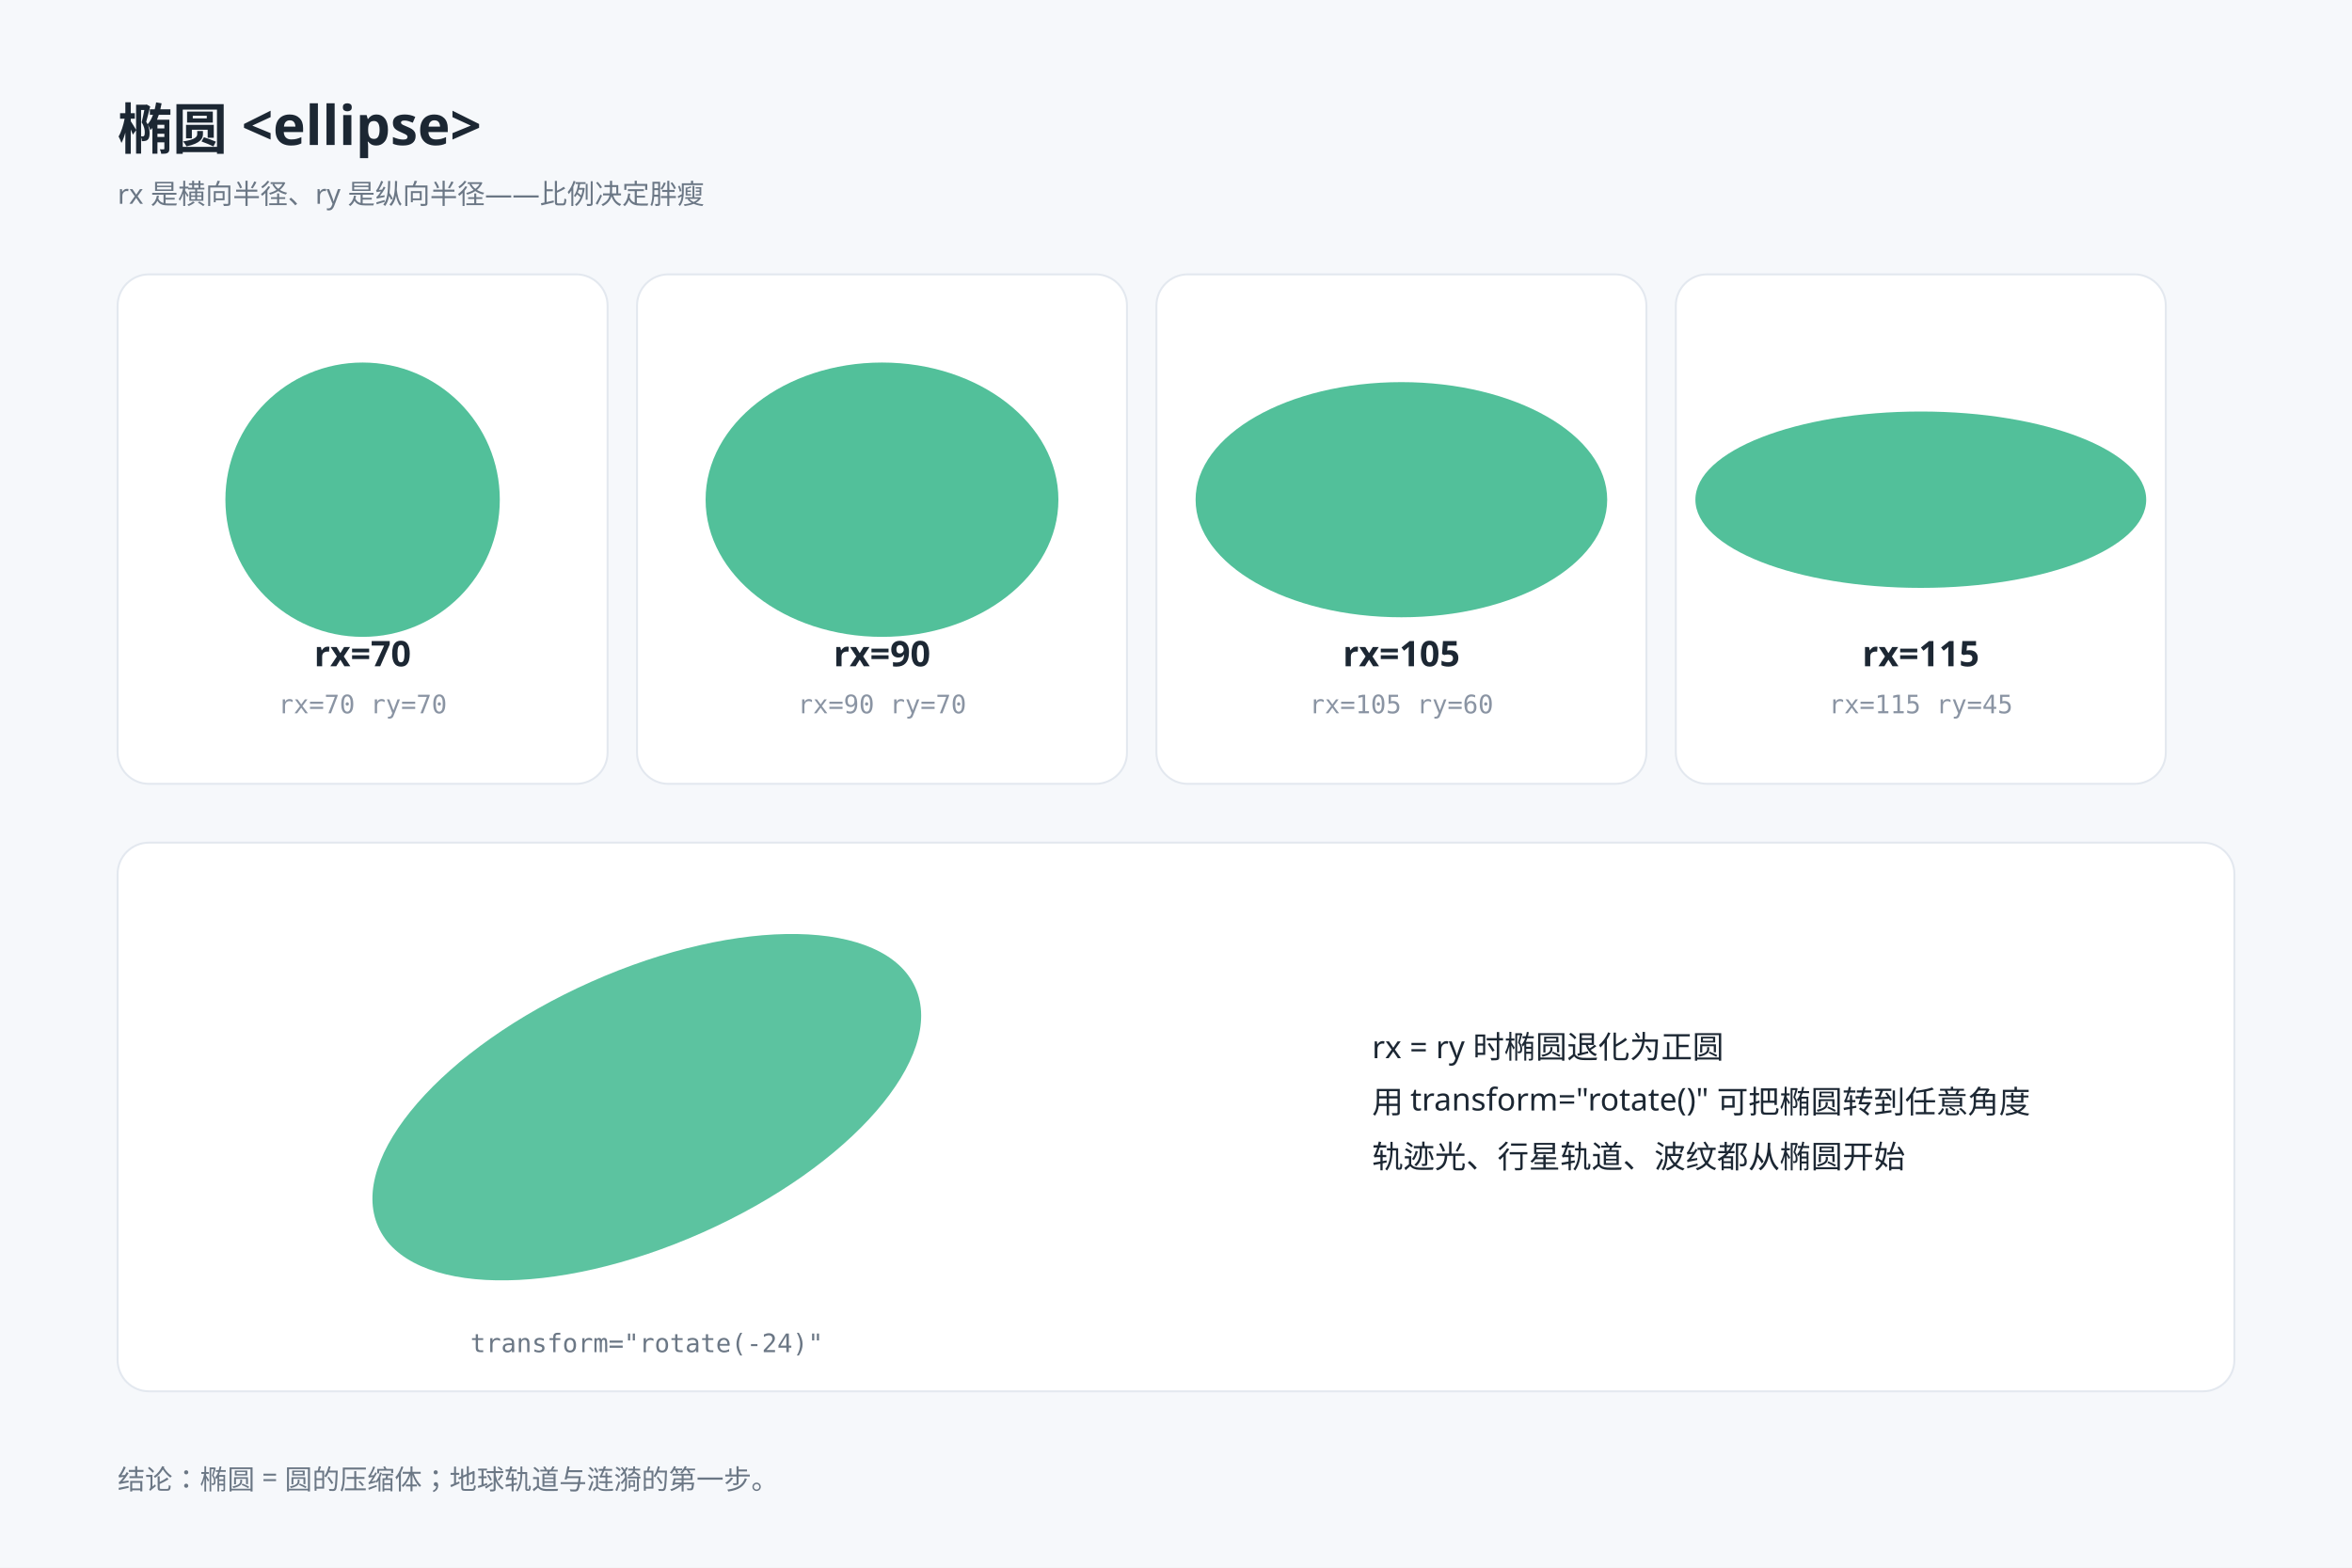
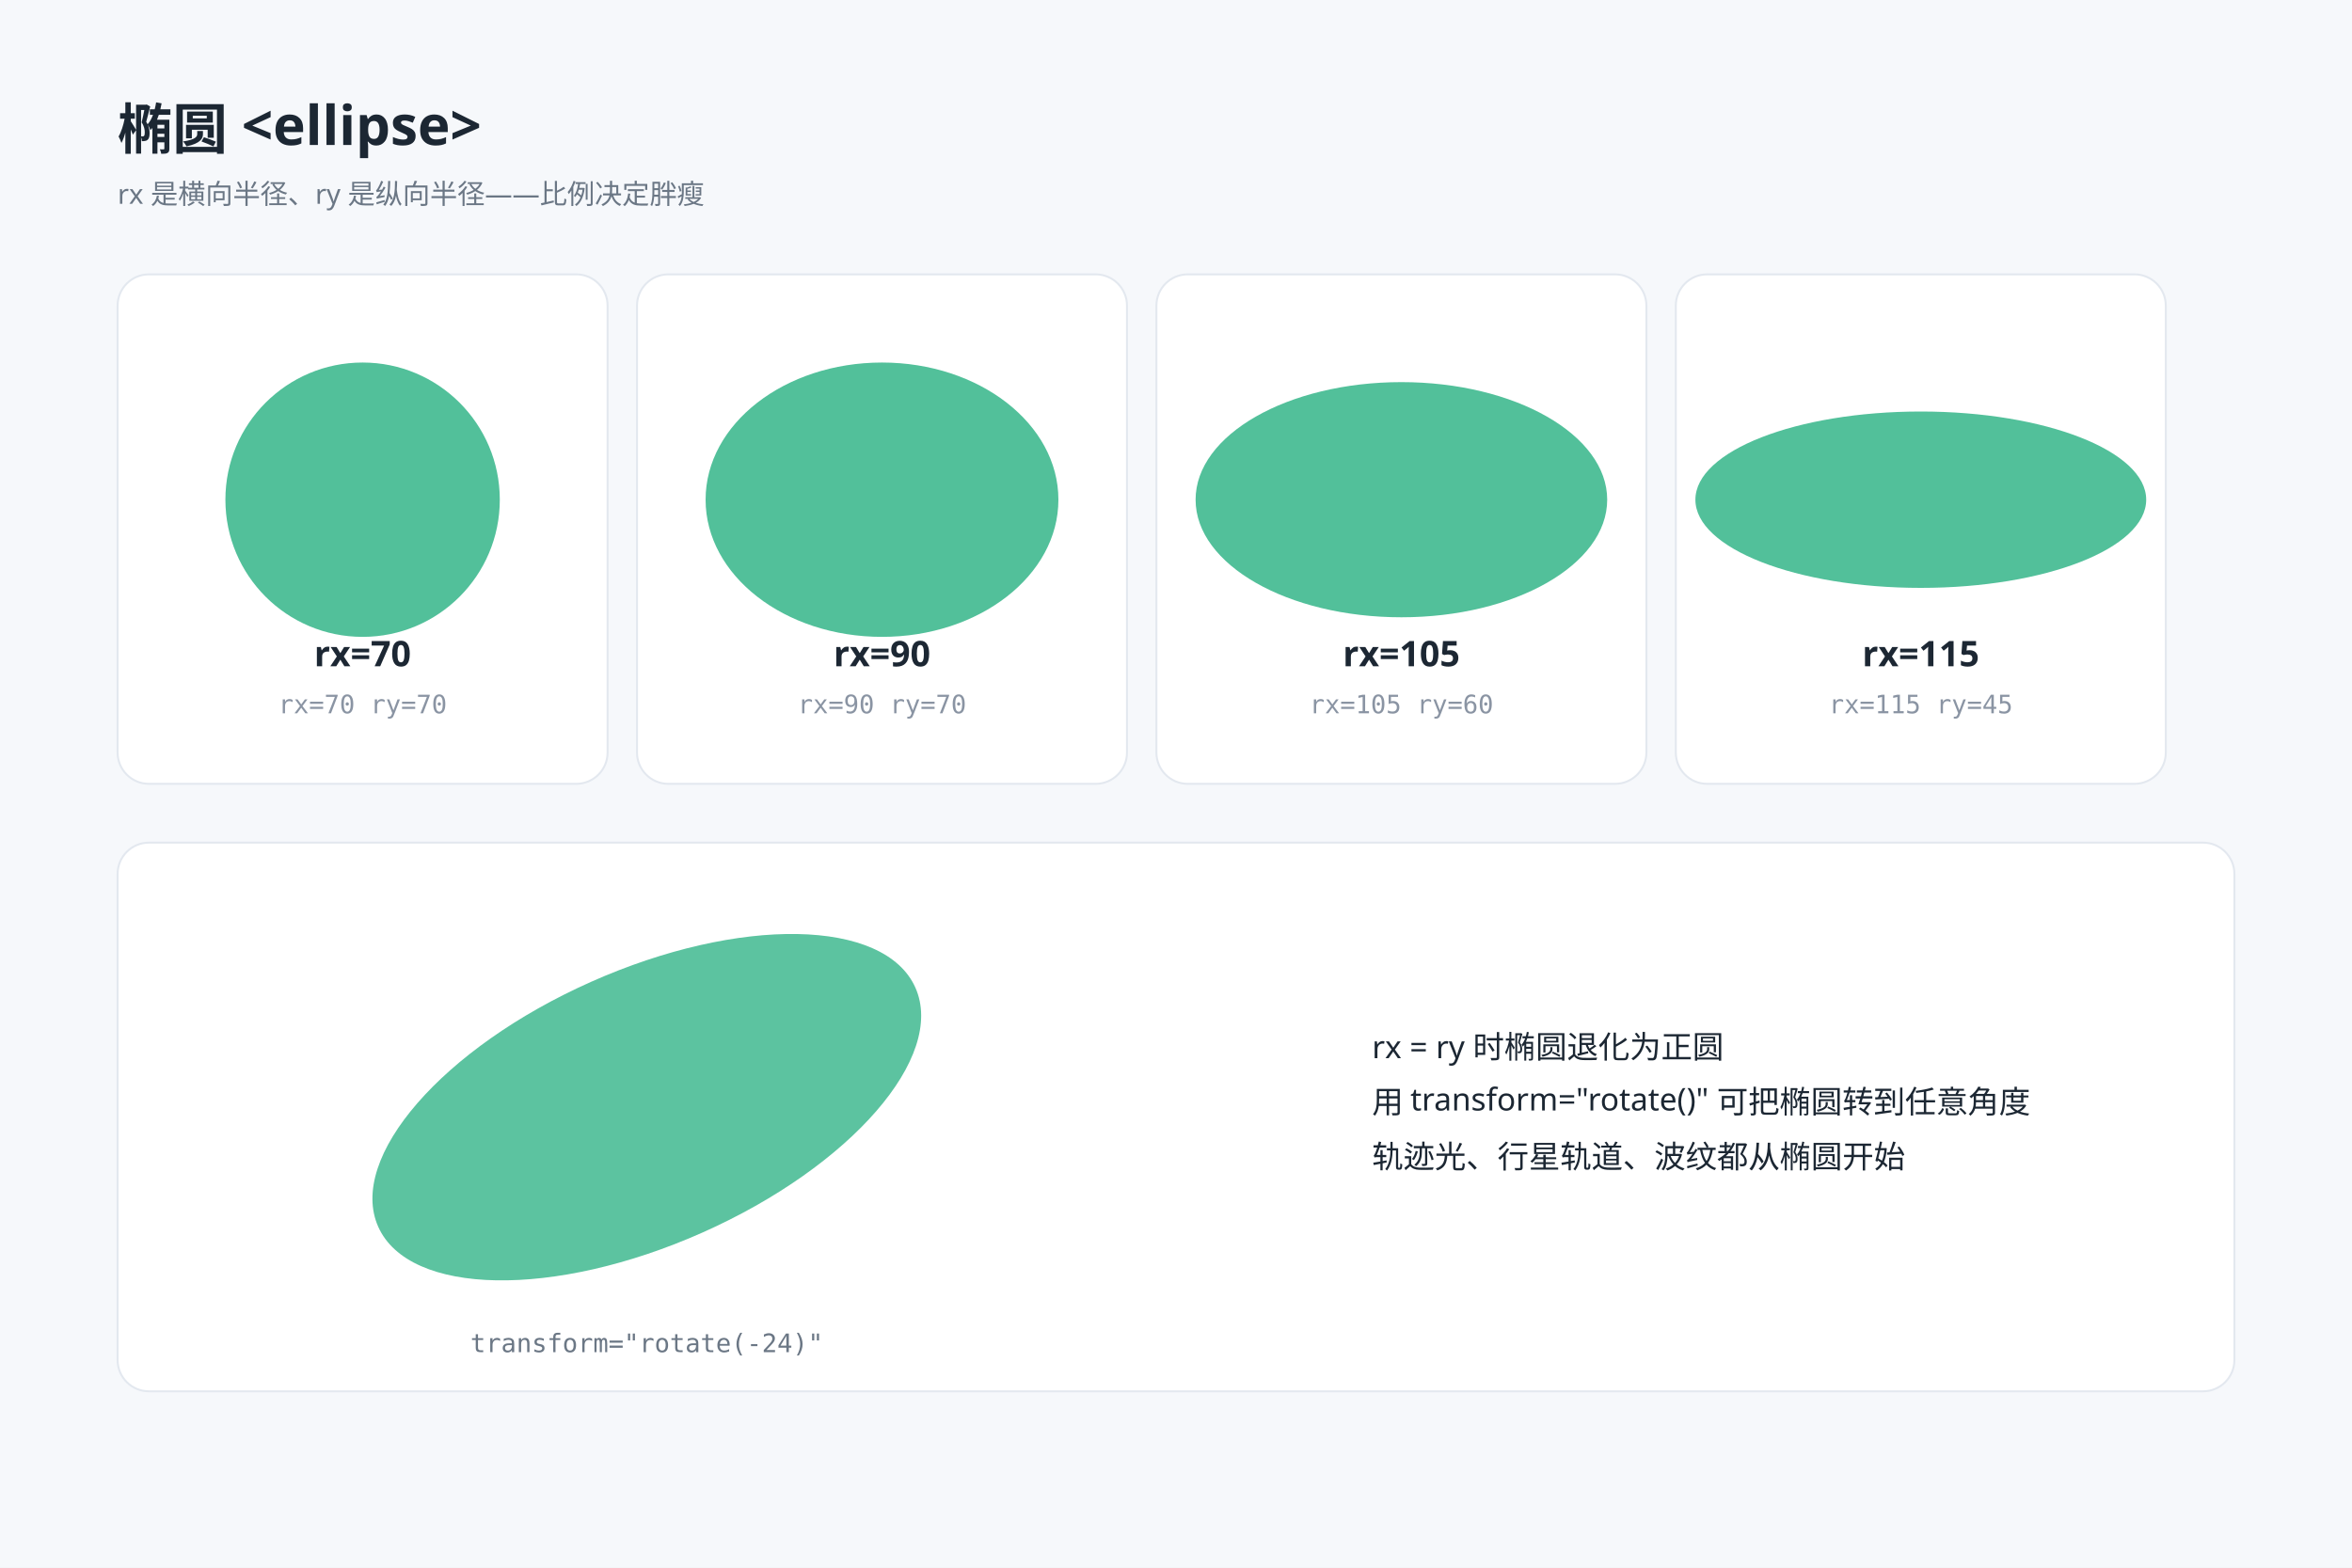
<svg xmlns="http://www.w3.org/2000/svg" width="1200" height="800" viewBox="0 0 1200 800" font-family="PingFang SC, Hiragino Sans GB, Microsoft YaHei, sans-serif">
  <rect width="1200" height="800" fill="#f6f8fb" />
  <text x="60" y="76" font-size="28" font-weight="700" fill="#1c2733">椭圆 &lt;ellipse&gt;</text>
  <text x="60" y="104" font-size="14" fill="#6b7785">rx 是横向半径、ry 是纵向半径——比例决定胖瘦</text>
  <g>
    <rect x="60" y="140" width="250" height="260" rx="16" fill="#ffffff" stroke="#e3e8ef" />
    <ellipse cx="185" cy="255" rx="70" ry="70" fill="#3fb98f" opacity="0.9" />
    <text x="185" y="340" font-size="18" font-weight="600" fill="#1c2733" text-anchor="middle">rx=70</text>
    <text x="185" y="364" font-size="13" fill="#8a94a3" text-anchor="middle" font-family="SFMono-Regular, Menlo, monospace">rx=70 ry=70</text>
  </g>
  <g>
    <rect x="325" y="140" width="250" height="260" rx="16" fill="#ffffff" stroke="#e3e8ef" />
    <ellipse cx="450" cy="255" rx="90" ry="70" fill="#3fb98f" opacity="0.9" />
    <text x="450" y="340" font-size="18" font-weight="600" fill="#1c2733" text-anchor="middle">rx=90</text>
    <text x="450" y="364" font-size="13" fill="#8a94a3" text-anchor="middle" font-family="SFMono-Regular, Menlo, monospace">rx=90 ry=70</text>
  </g>
  <g>
    <rect x="590" y="140" width="250" height="260" rx="16" fill="#ffffff" stroke="#e3e8ef" />
    <ellipse cx="715" cy="255" rx="105" ry="60" fill="#3fb98f" opacity="0.9" />
    <text x="715" y="340" font-size="18" font-weight="600" fill="#1c2733" text-anchor="middle">rx=105</text>
    <text x="715" y="364" font-size="13" fill="#8a94a3" text-anchor="middle" font-family="SFMono-Regular, Menlo, monospace">rx=105 ry=60</text>
  </g>
  <g>
    <rect x="855" y="140" width="250" height="260" rx="16" fill="#ffffff" stroke="#e3e8ef" />
    <ellipse cx="980" cy="255" rx="115" ry="45" fill="#3fb98f" opacity="0.9" />
    <text x="980" y="340" font-size="18" font-weight="600" fill="#1c2733" text-anchor="middle">rx=115</text>
    <text x="980" y="364" font-size="13" fill="#8a94a3" text-anchor="middle" font-family="SFMono-Regular, Menlo, monospace">rx=115 ry=45</text>
  </g>
  <g>
    <rect x="60" y="430" width="1080" height="280" rx="16" fill="#ffffff" stroke="#e3e8ef" />
    <g transform="rotate(-24 330 565)">
      <ellipse cx="330" cy="565" rx="150" ry="70" fill="#3fb98f" opacity="0.85" />
    </g>
    <text x="330" y="690" font-size="13" fill="#6b7785" text-anchor="middle" font-family="SFMono-Regular, Menlo, monospace">transform="rotate(-24)"</text>
    <text x="700" y="540" font-size="16" fill="#1c2733">rx = ry 时椭圆退化为正圆</text>
    <text x="700" y="568" font-size="16" fill="#1c2733">用 transform="rotate()" 可把椭圆转到任意角度</text>
    <text x="700" y="596" font-size="16" fill="#1c2733">轨迹光、行星轨道、波纹都从椭圆开始</text>
  </g>
-   <text x="60" y="760" font-size="14" fill="#6b7785">结论：椭圆 = 圆的压缩体；地球轨道与涟漪的第一步。</text>
</svg>
